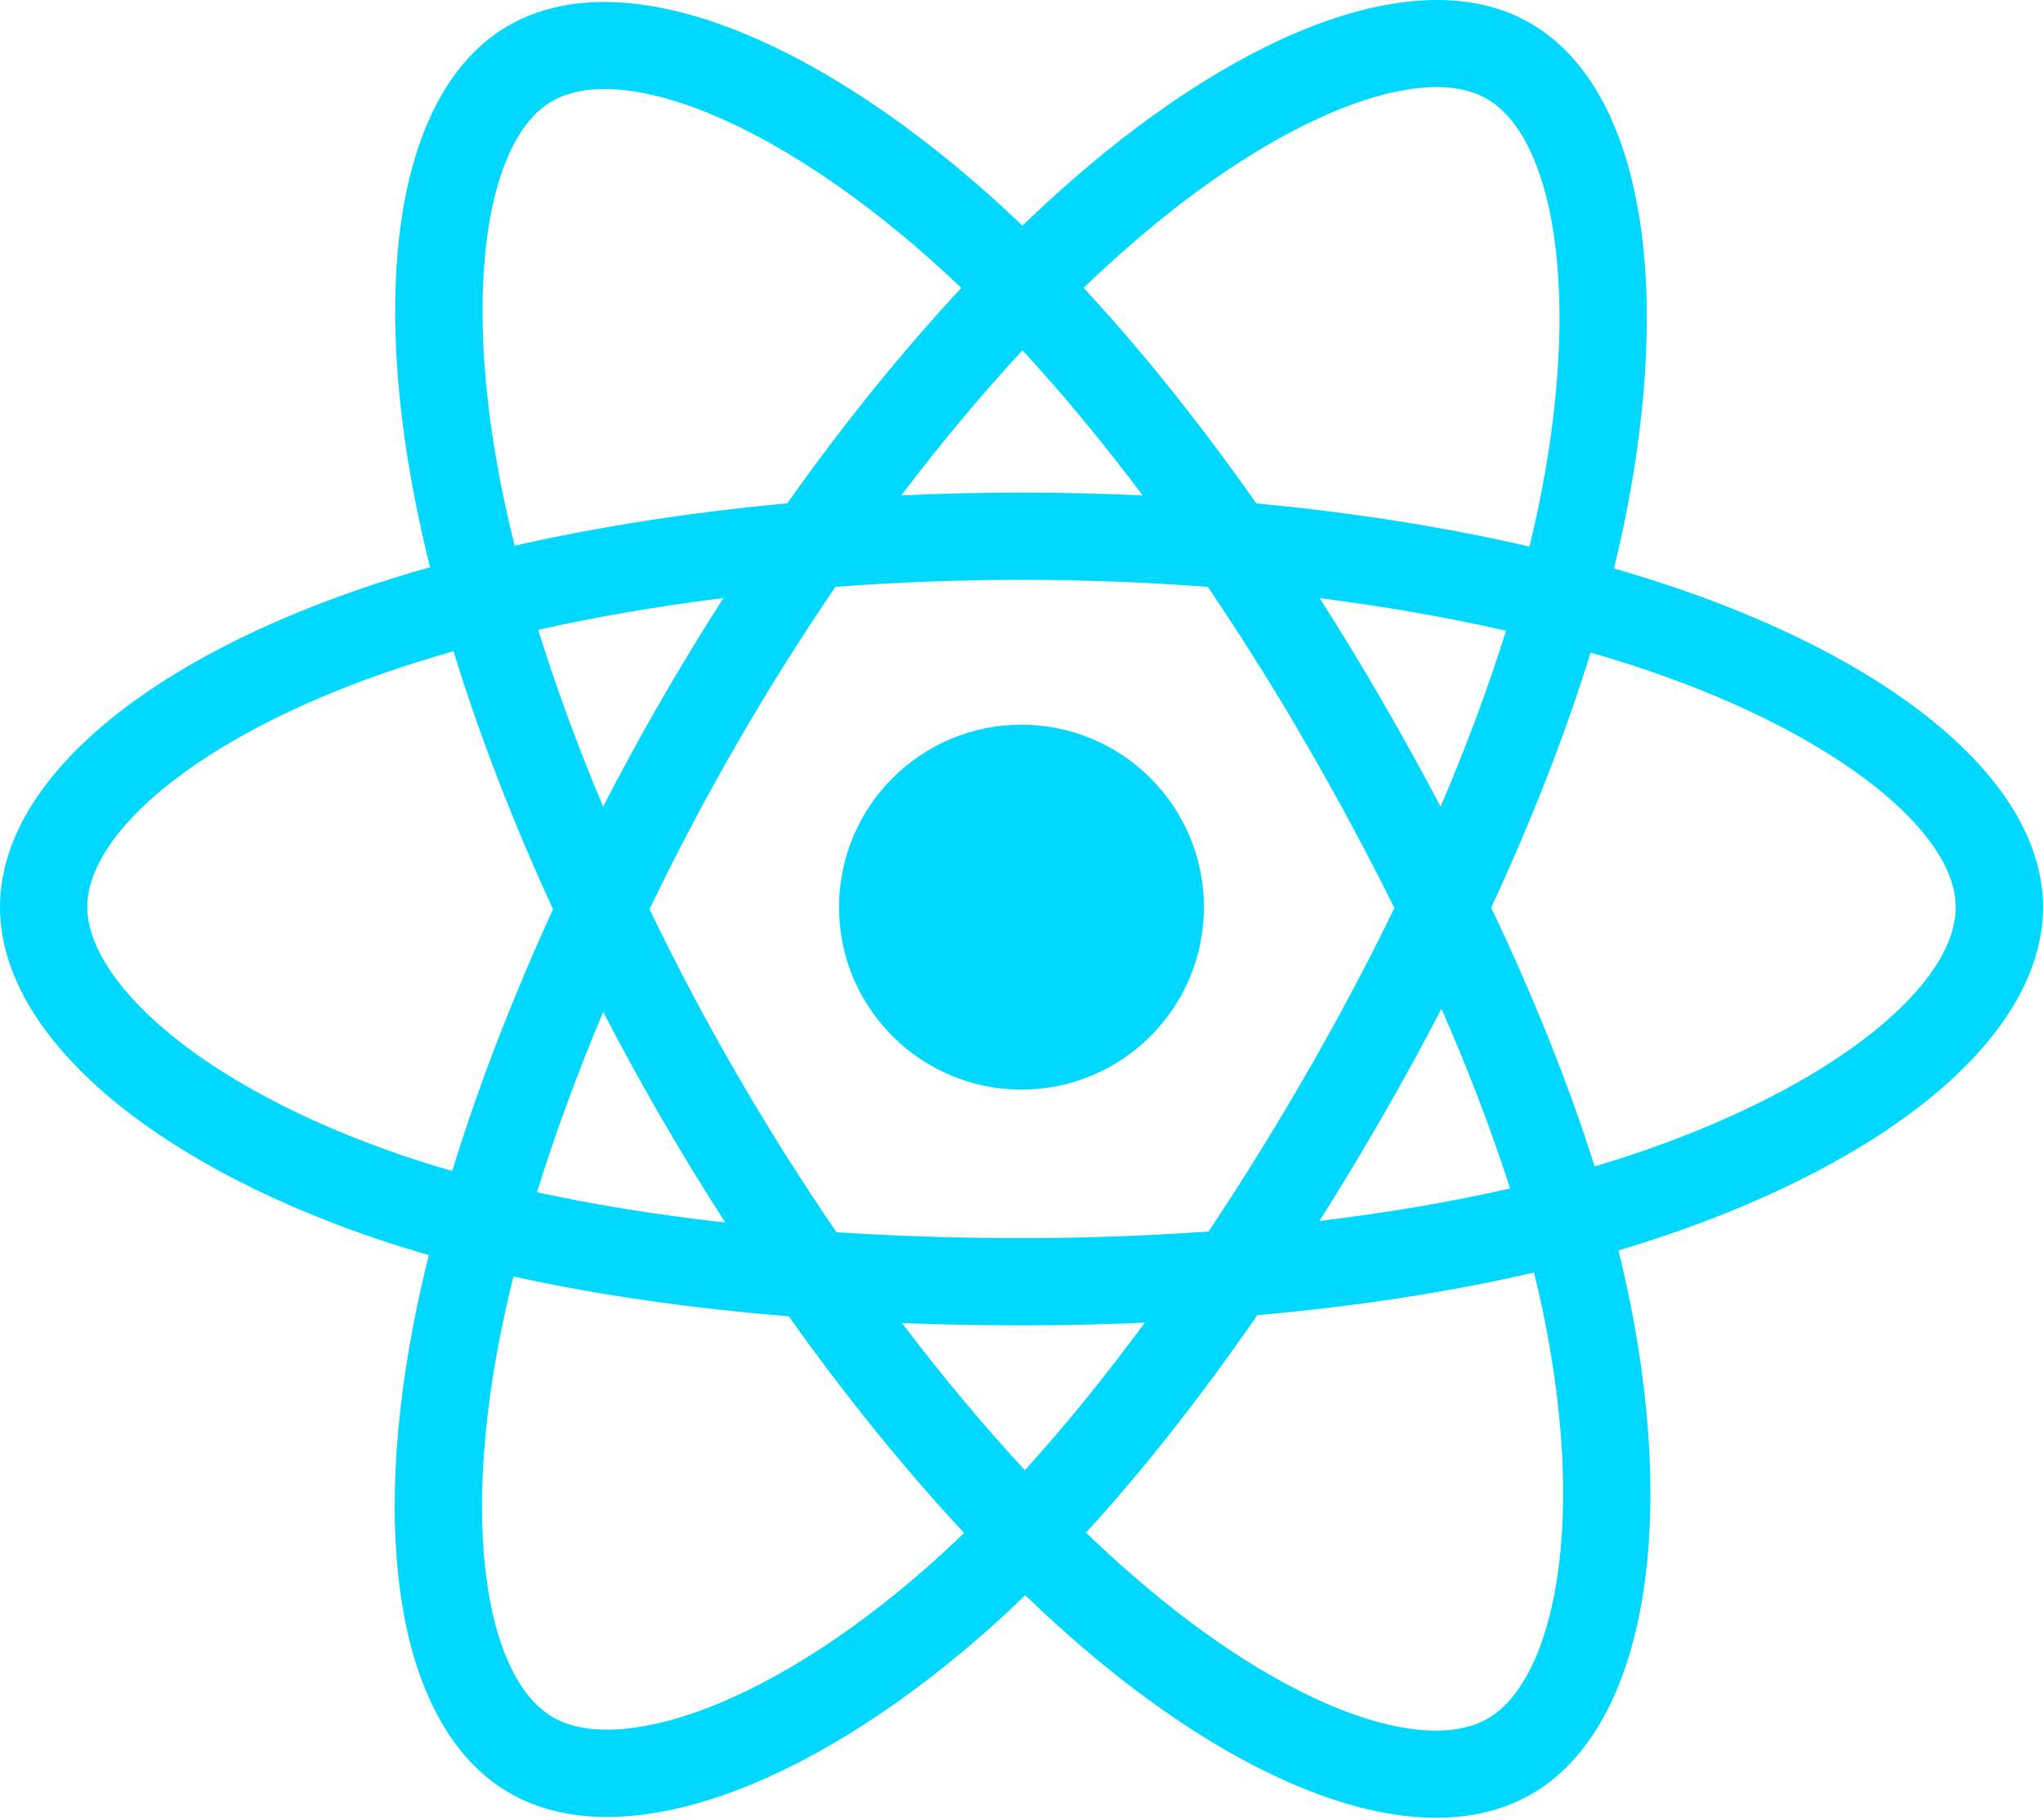
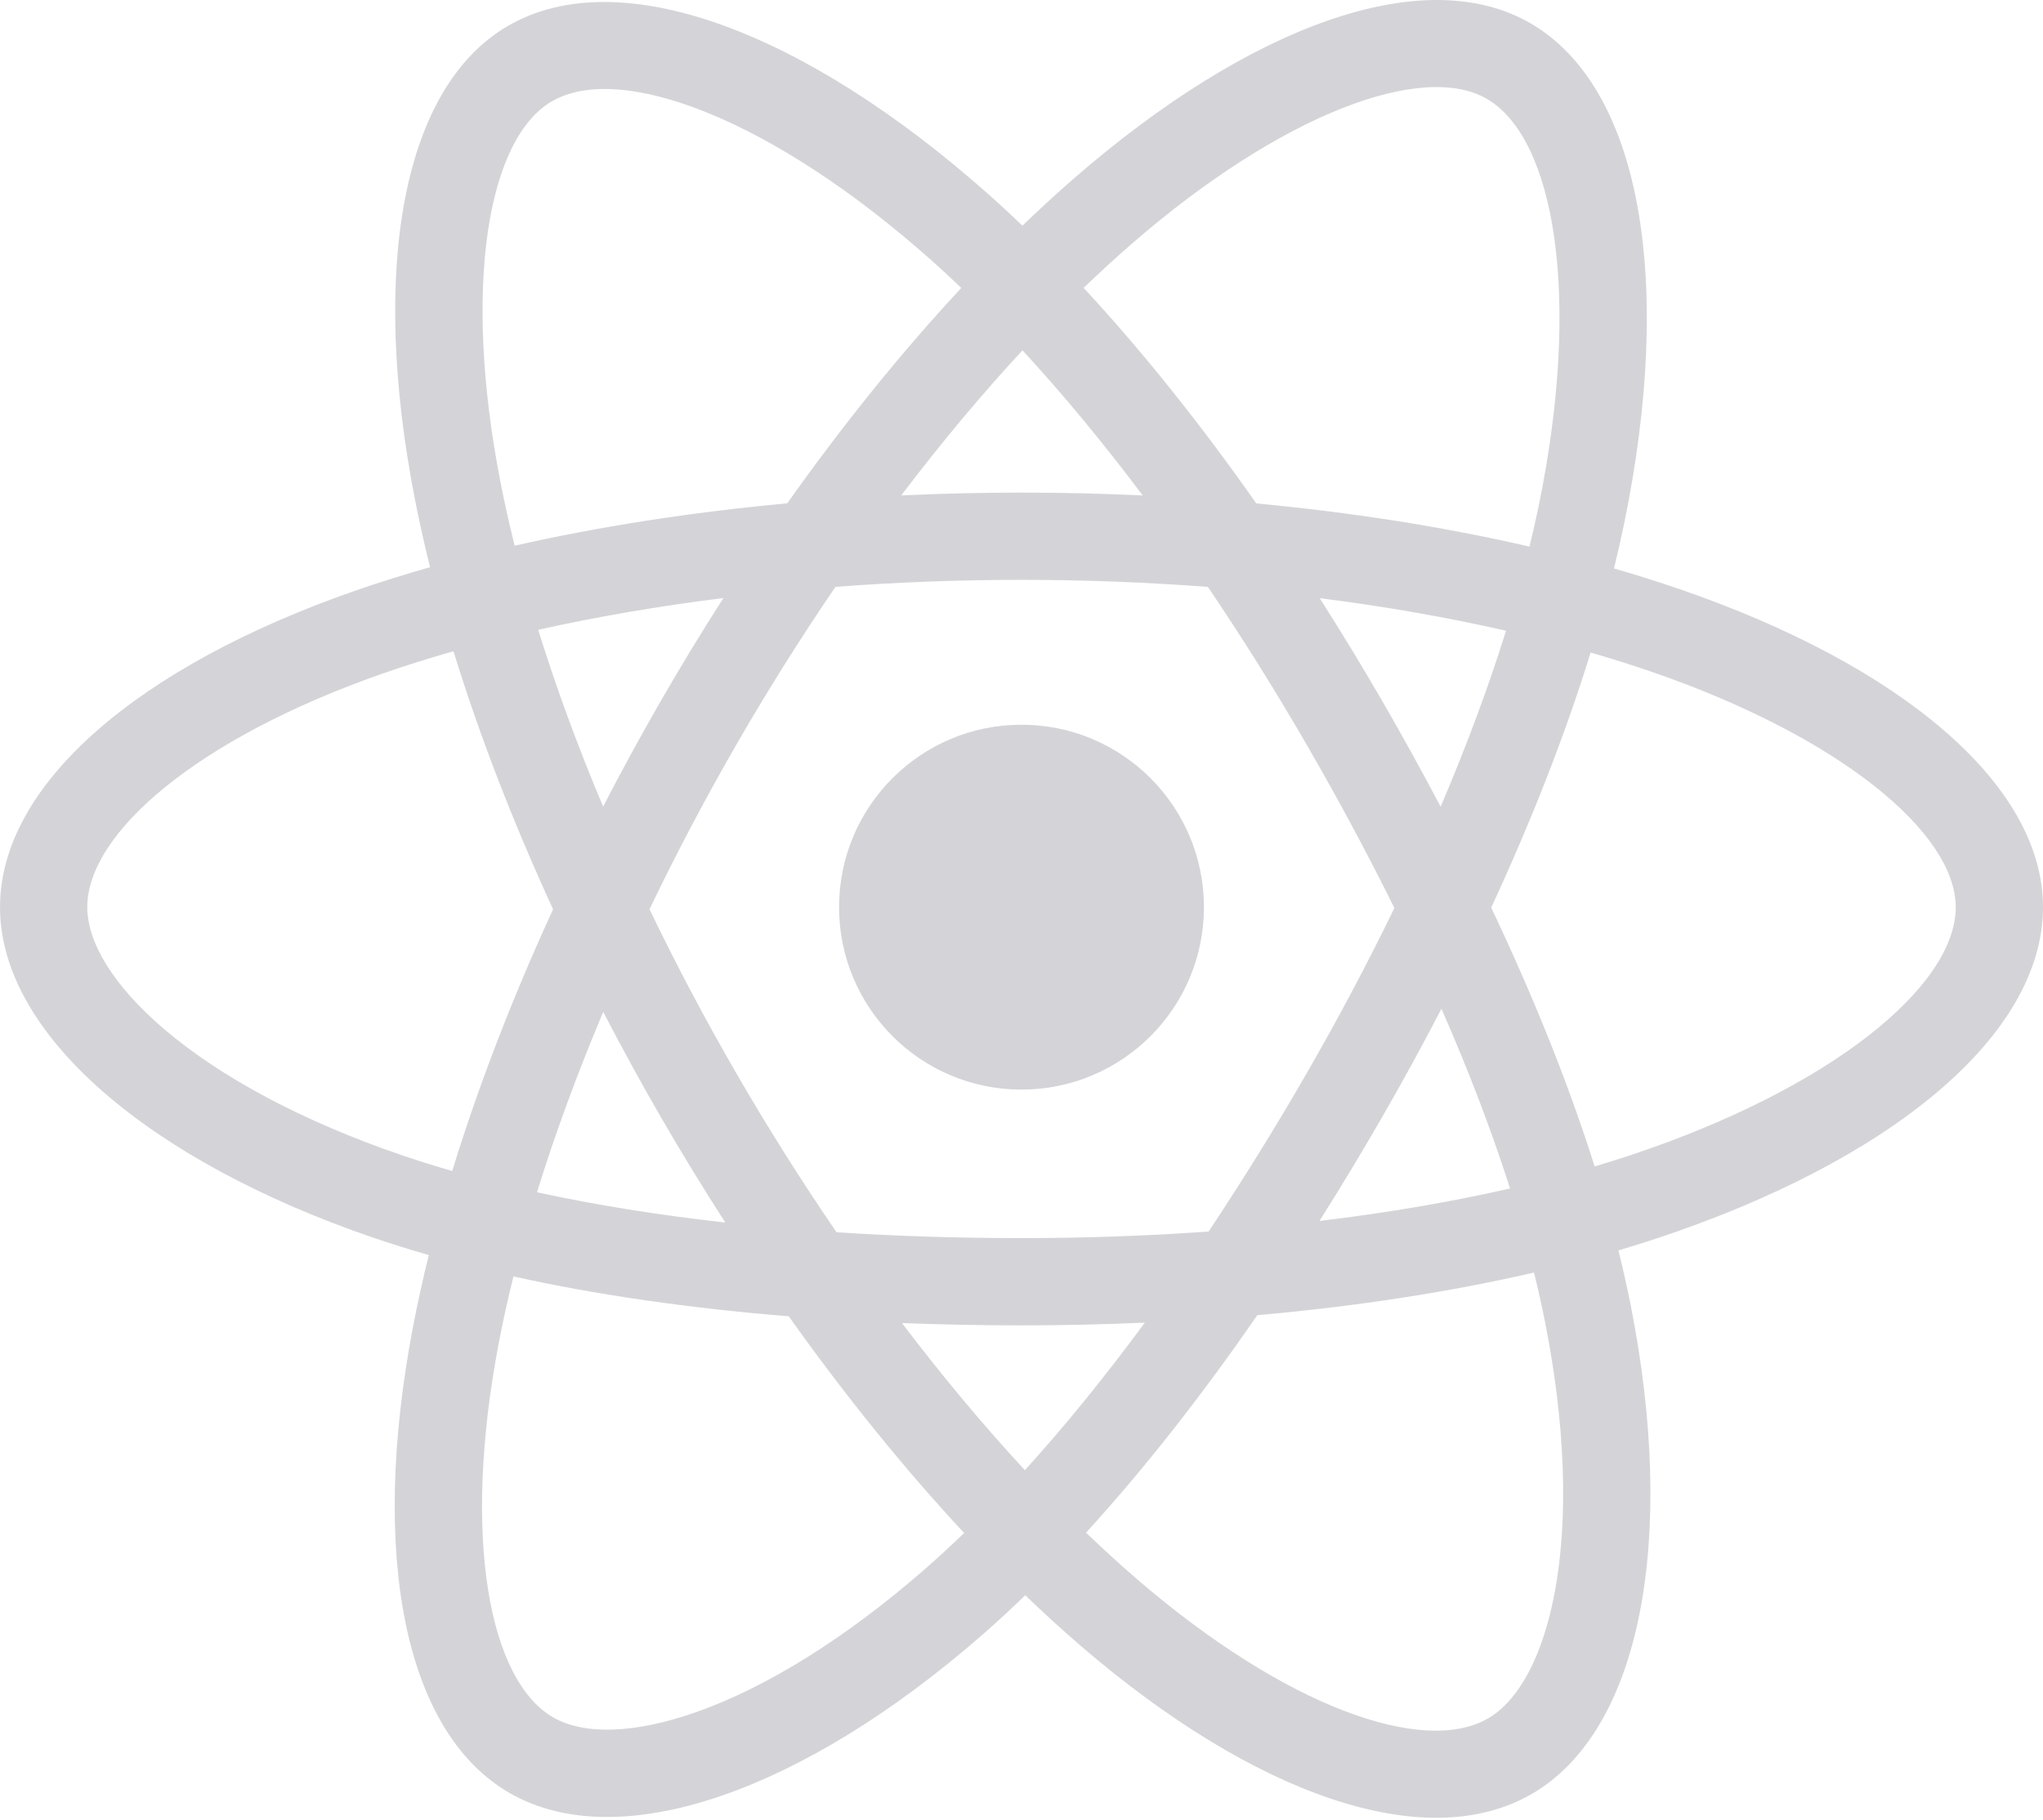
<svg xmlns="http://www.w3.org/2000/svg" aria-hidden="true" role="img" class="iconify iconify--logos" width="35.93" height="32" preserveAspectRatio="xMidYMid meet" viewBox="0 0 256 228">
-   <path fill="#00D8FF" d="M210.483 73.824a171.49 171.49 0 0 0-8.24-2.597c.465-1.9.893-3.777 1.273-5.621c6.238-30.281 2.16-54.676-11.769-62.708c-13.355-7.7-35.196.329-57.254 19.526a171.23 171.23 0 0 0-6.375 5.848a155.866 155.866 0 0 0-4.241-3.917C100.759 3.829 77.587-4.822 63.673 3.233C50.33 10.957 46.379 33.89 51.995 62.588a170.974 170.974 0 0 0 1.892 8.48c-3.28.932-6.445 1.924-9.474 2.98C17.309 83.498 0 98.307 0 113.668c0 15.865 18.582 31.778 46.812 41.427a145.52 145.52 0 0 0 6.921 2.165a167.467 167.467 0 0 0-2.01 9.138c-5.354 28.2-1.173 50.591 12.134 58.266c13.744 7.926 36.812-.22 59.273-19.855a145.567 145.567 0 0 0 5.342-4.923a168.064 168.064 0 0 0 6.92 6.314c21.758 18.722 43.246 26.282 56.54 18.586c13.731-7.949 18.194-32.003 12.4-61.268a145.016 145.016 0 0 0-1.535-6.842c1.62-.48 3.21-.974 4.76-1.488c29.348-9.723 48.443-25.443 48.443-41.52c0-15.417-17.868-30.326-45.517-39.844Zm-6.365 70.984c-1.4.463-2.836.91-4.3 1.345c-3.24-10.257-7.612-21.163-12.963-32.432c5.106-11 9.31-21.767 12.459-31.957c2.619.758 5.16 1.557 7.61 2.4c23.69 8.156 38.14 20.213 38.14 29.504c0 9.896-15.606 22.743-40.946 31.14Zm-10.514 20.834c2.562 12.94 2.927 24.64 1.23 33.787c-1.524 8.219-4.59 13.698-8.382 15.893c-8.067 4.67-25.32-1.4-43.927-17.412a156.726 156.726 0 0 1-6.437-5.87c7.214-7.889 14.423-17.06 21.459-27.246c12.376-1.098 24.068-2.894 34.671-5.345a134.17 134.17 0 0 1 1.386 6.193ZM87.276 214.515c-7.882 2.783-14.16 2.863-17.955.675c-8.075-4.657-11.432-22.636-6.853-46.752a156.923 156.923 0 0 1 1.869-8.499c10.486 2.32 22.093 3.988 34.498 4.994c7.084 9.967 14.501 19.128 21.976 27.15a134.668 134.668 0 0 1-4.877 4.492c-9.933 8.682-19.886 14.842-28.658 17.94ZM50.35 144.747c-12.483-4.267-22.792-9.812-29.858-15.863c-6.35-5.437-9.555-10.836-9.555-15.216c0-9.322 13.897-21.212 37.076-29.293c2.813-.98 5.757-1.905 8.812-2.773c3.204 10.42 7.406 21.315 12.477 32.332c-5.137 11.18-9.399 22.249-12.634 32.792a134.718 134.718 0 0 1-6.318-1.979Zm12.378-84.26c-4.811-24.587-1.616-43.134 6.425-47.789c8.564-4.958 27.502 2.111 47.463 19.835a144.318 144.318 0 0 1 3.841 3.545c-7.438 7.987-14.787 17.08-21.808 26.988c-12.04 1.116-23.565 2.908-34.161 5.309a160.342 160.342 0 0 1-1.76-7.887Zm110.427 27.268a347.8 347.8 0 0 0-7.785-12.803c8.168 1.033 15.994 2.404 23.343 4.08c-2.206 7.072-4.956 14.465-8.193 22.045a381.151 381.151 0 0 0-7.365-13.322Zm-45.032-43.861c5.044 5.465 10.096 11.566 15.065 18.186a322.04 322.04 0 0 0-30.257-.006c4.974-6.559 10.069-12.652 15.192-18.18ZM82.802 87.83a323.167 323.167 0 0 0-7.227 13.238c-3.184-7.553-5.909-14.98-8.134-22.152c7.304-1.634 15.093-2.97 23.209-3.984a321.524 321.524 0 0 0-7.848 12.897Zm8.081 65.352c-8.385-.936-16.291-2.203-23.593-3.793c2.26-7.3 5.045-14.885 8.298-22.6a321.187 321.187 0 0 0 7.257 13.246c2.594 4.48 5.28 8.868 8.038 13.147Zm37.542 31.03c-5.184-5.592-10.354-11.779-15.403-18.433c4.902.192 9.899.29 14.978.29c5.218 0 10.376-.117 15.453-.343c-4.985 6.774-10.018 12.97-15.028 18.486Zm52.198-57.817c3.422 7.8 6.306 15.345 8.596 22.52c-7.422 1.694-15.436 3.058-23.88 4.071a382.417 382.417 0 0 0 7.859-13.026a347.403 347.403 0 0 0 7.425-13.565Zm-16.898 8.101a358.557 358.557 0 0 1-12.281 19.815a329.4 329.4 0 0 1-23.444.823c-7.967 0-15.716-.248-23.178-.732a310.202 310.202 0 0 1-12.513-19.846h.001a307.41 307.41 0 0 1-10.923-20.627a310.278 310.278 0 0 1 10.89-20.637l-.001.001a307.318 307.318 0 0 1 12.413-19.761c7.613-.576 15.42-.876 23.31-.876H128c7.926 0 15.743.303 23.354.883a329.357 329.357 0 0 1 12.335 19.695a358.489 358.489 0 0 1 11.036 20.54a329.472 329.472 0 0 1-11 20.722Zm22.56-122.124c8.572 4.944 11.906 24.881 6.52 51.026c-.344 1.668-.73 3.367-1.15 5.09c-10.622-2.452-22.155-4.275-34.23-5.408c-7.034-10.017-14.323-19.124-21.64-27.008a160.789 160.789 0 0 1 5.888-5.4c18.9-16.447 36.564-22.941 44.612-18.3ZM128 90.808c12.625 0 22.86 10.235 22.86 22.86s-10.235 22.86-22.86 22.86s-22.86-10.235-22.86-22.86s10.235-22.86 22.86-22.86Z" />
+   <path fill="#d4d4d8" d="M210.483 73.824a171.49 171.49 0 0 0-8.24-2.597c.465-1.9.893-3.777 1.273-5.621c6.238-30.281 2.16-54.676-11.769-62.708c-13.355-7.7-35.196.329-57.254 19.526a171.23 171.23 0 0 0-6.375 5.848a155.866 155.866 0 0 0-4.241-3.917C100.759 3.829 77.587-4.822 63.673 3.233C50.33 10.957 46.379 33.89 51.995 62.588a170.974 170.974 0 0 0 1.892 8.48c-3.28.932-6.445 1.924-9.474 2.98C17.309 83.498 0 98.307 0 113.668c0 15.865 18.582 31.778 46.812 41.427a145.52 145.52 0 0 0 6.921 2.165a167.467 167.467 0 0 0-2.01 9.138c-5.354 28.2-1.173 50.591 12.134 58.266c13.744 7.926 36.812-.22 59.273-19.855a145.567 145.567 0 0 0 5.342-4.923a168.064 168.064 0 0 0 6.92 6.314c21.758 18.722 43.246 26.282 56.54 18.586c13.731-7.949 18.194-32.003 12.4-61.268a145.016 145.016 0 0 0-1.535-6.842c1.62-.48 3.21-.974 4.76-1.488c29.348-9.723 48.443-25.443 48.443-41.52c0-15.417-17.868-30.326-45.517-39.844Zm-6.365 70.984c-1.4.463-2.836.91-4.3 1.345c-3.24-10.257-7.612-21.163-12.963-32.432c5.106-11 9.31-21.767 12.459-31.957c2.619.758 5.16 1.557 7.61 2.4c23.69 8.156 38.14 20.213 38.14 29.504c0 9.896-15.606 22.743-40.946 31.14Zm-10.514 20.834c2.562 12.94 2.927 24.64 1.23 33.787c-1.524 8.219-4.59 13.698-8.382 15.893c-8.067 4.67-25.32-1.4-43.927-17.412a156.726 156.726 0 0 1-6.437-5.87c7.214-7.889 14.423-17.06 21.459-27.246c12.376-1.098 24.068-2.894 34.671-5.345a134.17 134.17 0 0 1 1.386 6.193ZM87.276 214.515c-7.882 2.783-14.16 2.863-17.955.675c-8.075-4.657-11.432-22.636-6.853-46.752a156.923 156.923 0 0 1 1.869-8.499c10.486 2.32 22.093 3.988 34.498 4.994c7.084 9.967 14.501 19.128 21.976 27.15a134.668 134.668 0 0 1-4.877 4.492c-9.933 8.682-19.886 14.842-28.658 17.94ZM50.35 144.747c-12.483-4.267-22.792-9.812-29.858-15.863c-6.35-5.437-9.555-10.836-9.555-15.216c0-9.322 13.897-21.212 37.076-29.293c2.813-.98 5.757-1.905 8.812-2.773c3.204 10.42 7.406 21.315 12.477 32.332c-5.137 11.18-9.399 22.249-12.634 32.792a134.718 134.718 0 0 1-6.318-1.979Zm12.378-84.26c-4.811-24.587-1.616-43.134 6.425-47.789c8.564-4.958 27.502 2.111 47.463 19.835a144.318 144.318 0 0 1 3.841 3.545c-7.438 7.987-14.787 17.08-21.808 26.988c-12.04 1.116-23.565 2.908-34.161 5.309a160.342 160.342 0 0 1-1.76-7.887Zm110.427 27.268a347.8 347.8 0 0 0-7.785-12.803c8.168 1.033 15.994 2.404 23.343 4.08c-2.206 7.072-4.956 14.465-8.193 22.045a381.151 381.151 0 0 0-7.365-13.322Zm-45.032-43.861c5.044 5.465 10.096 11.566 15.065 18.186a322.04 322.04 0 0 0-30.257-.006c4.974-6.559 10.069-12.652 15.192-18.18ZM82.802 87.83a323.167 323.167 0 0 0-7.227 13.238c-3.184-7.553-5.909-14.98-8.134-22.152c7.304-1.634 15.093-2.97 23.209-3.984a321.524 321.524 0 0 0-7.848 12.897Zm8.081 65.352c-8.385-.936-16.291-2.203-23.593-3.793c2.26-7.3 5.045-14.885 8.298-22.6a321.187 321.187 0 0 0 7.257 13.246c2.594 4.48 5.28 8.868 8.038 13.147Zm37.542 31.03c-5.184-5.592-10.354-11.779-15.403-18.433c4.902.192 9.899.29 14.978.29c5.218 0 10.376-.117 15.453-.343c-4.985 6.774-10.018 12.97-15.028 18.486Zm52.198-57.817c3.422 7.8 6.306 15.345 8.596 22.52c-7.422 1.694-15.436 3.058-23.88 4.071a382.417 382.417 0 0 0 7.859-13.026a347.403 347.403 0 0 0 7.425-13.565Zm-16.898 8.101a358.557 358.557 0 0 1-12.281 19.815a329.4 329.4 0 0 1-23.444.823c-7.967 0-15.716-.248-23.178-.732a310.202 310.202 0 0 1-12.513-19.846h.001a307.41 307.41 0 0 1-10.923-20.627a310.278 310.278 0 0 1 10.89-20.637l-.001.001a307.318 307.318 0 0 1 12.413-19.761c7.613-.576 15.42-.876 23.31-.876H128c7.926 0 15.743.303 23.354.883a329.357 329.357 0 0 1 12.335 19.695a358.489 358.489 0 0 1 11.036 20.54a329.472 329.472 0 0 1-11 20.722Zm22.56-122.124c8.572 4.944 11.906 24.881 6.52 51.026c-.344 1.668-.73 3.367-1.15 5.09c-10.622-2.452-22.155-4.275-34.23-5.408c-7.034-10.017-14.323-19.124-21.64-27.008a160.789 160.789 0 0 1 5.888-5.4c18.9-16.447 36.564-22.941 44.612-18.3ZM128 90.808c12.625 0 22.86 10.235 22.86 22.86s-10.235 22.86-22.86 22.86s-22.86-10.235-22.86-22.86s10.235-22.86 22.86-22.86Z" />
</svg>
